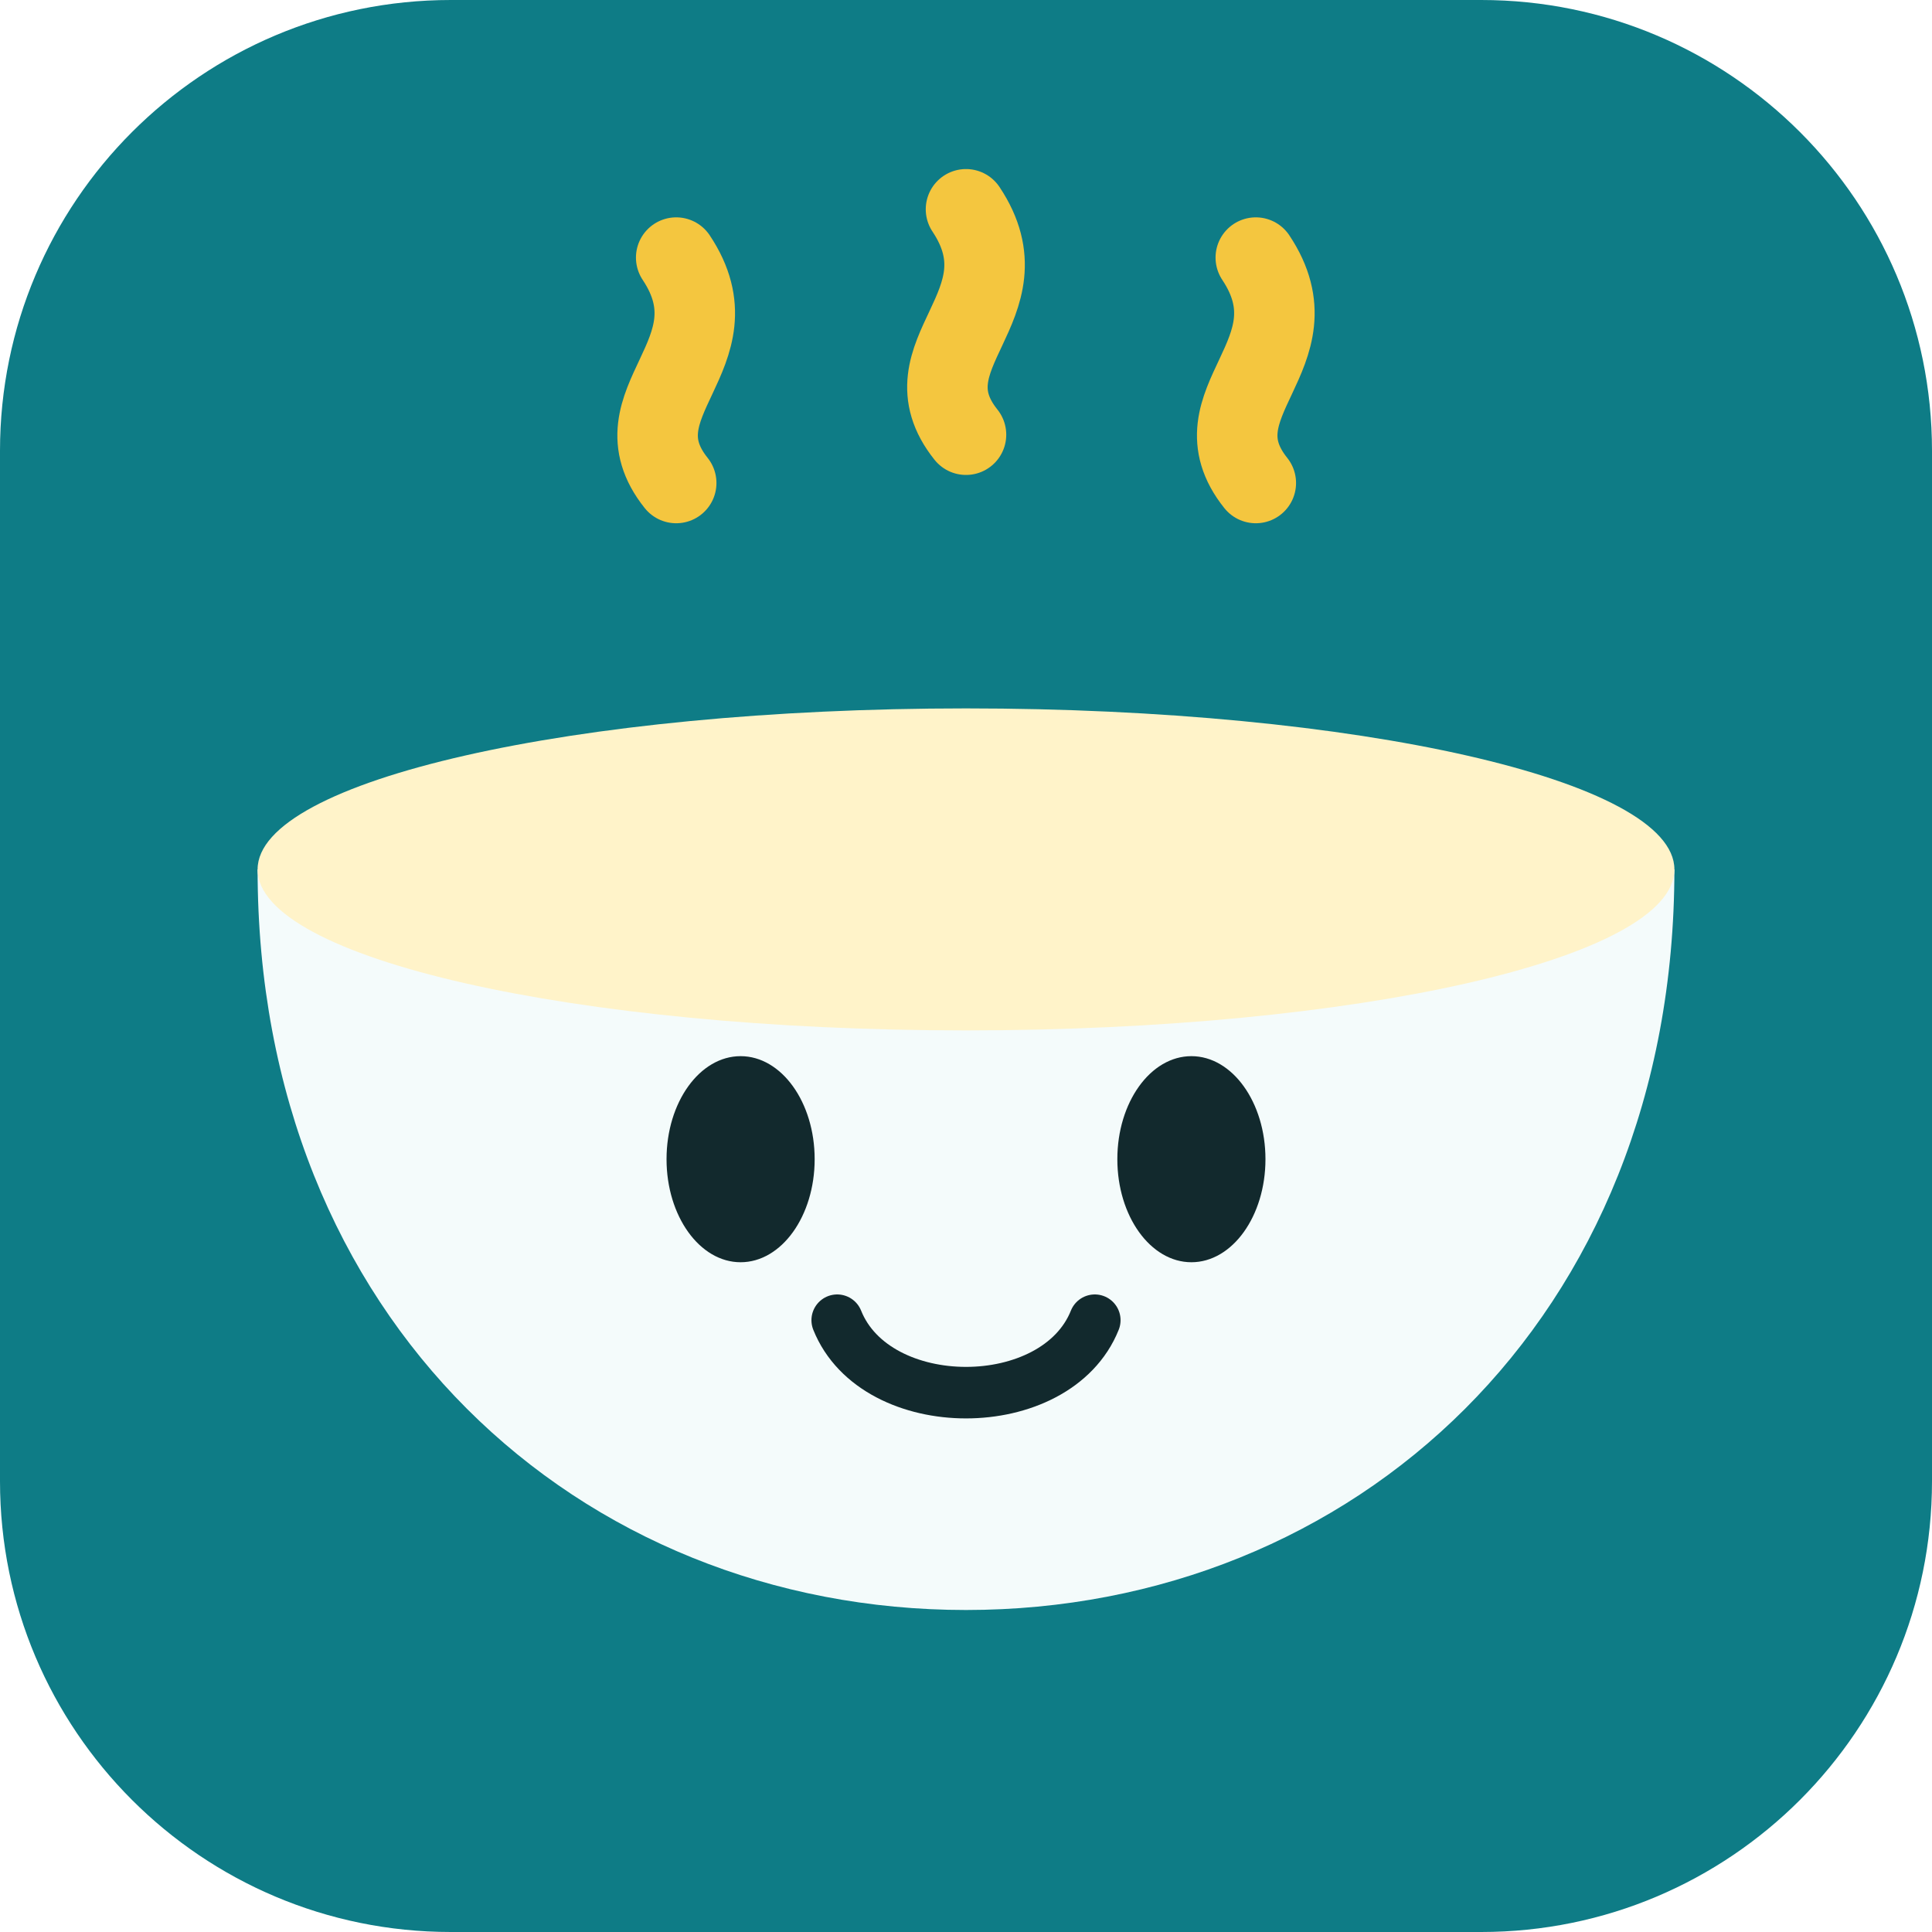
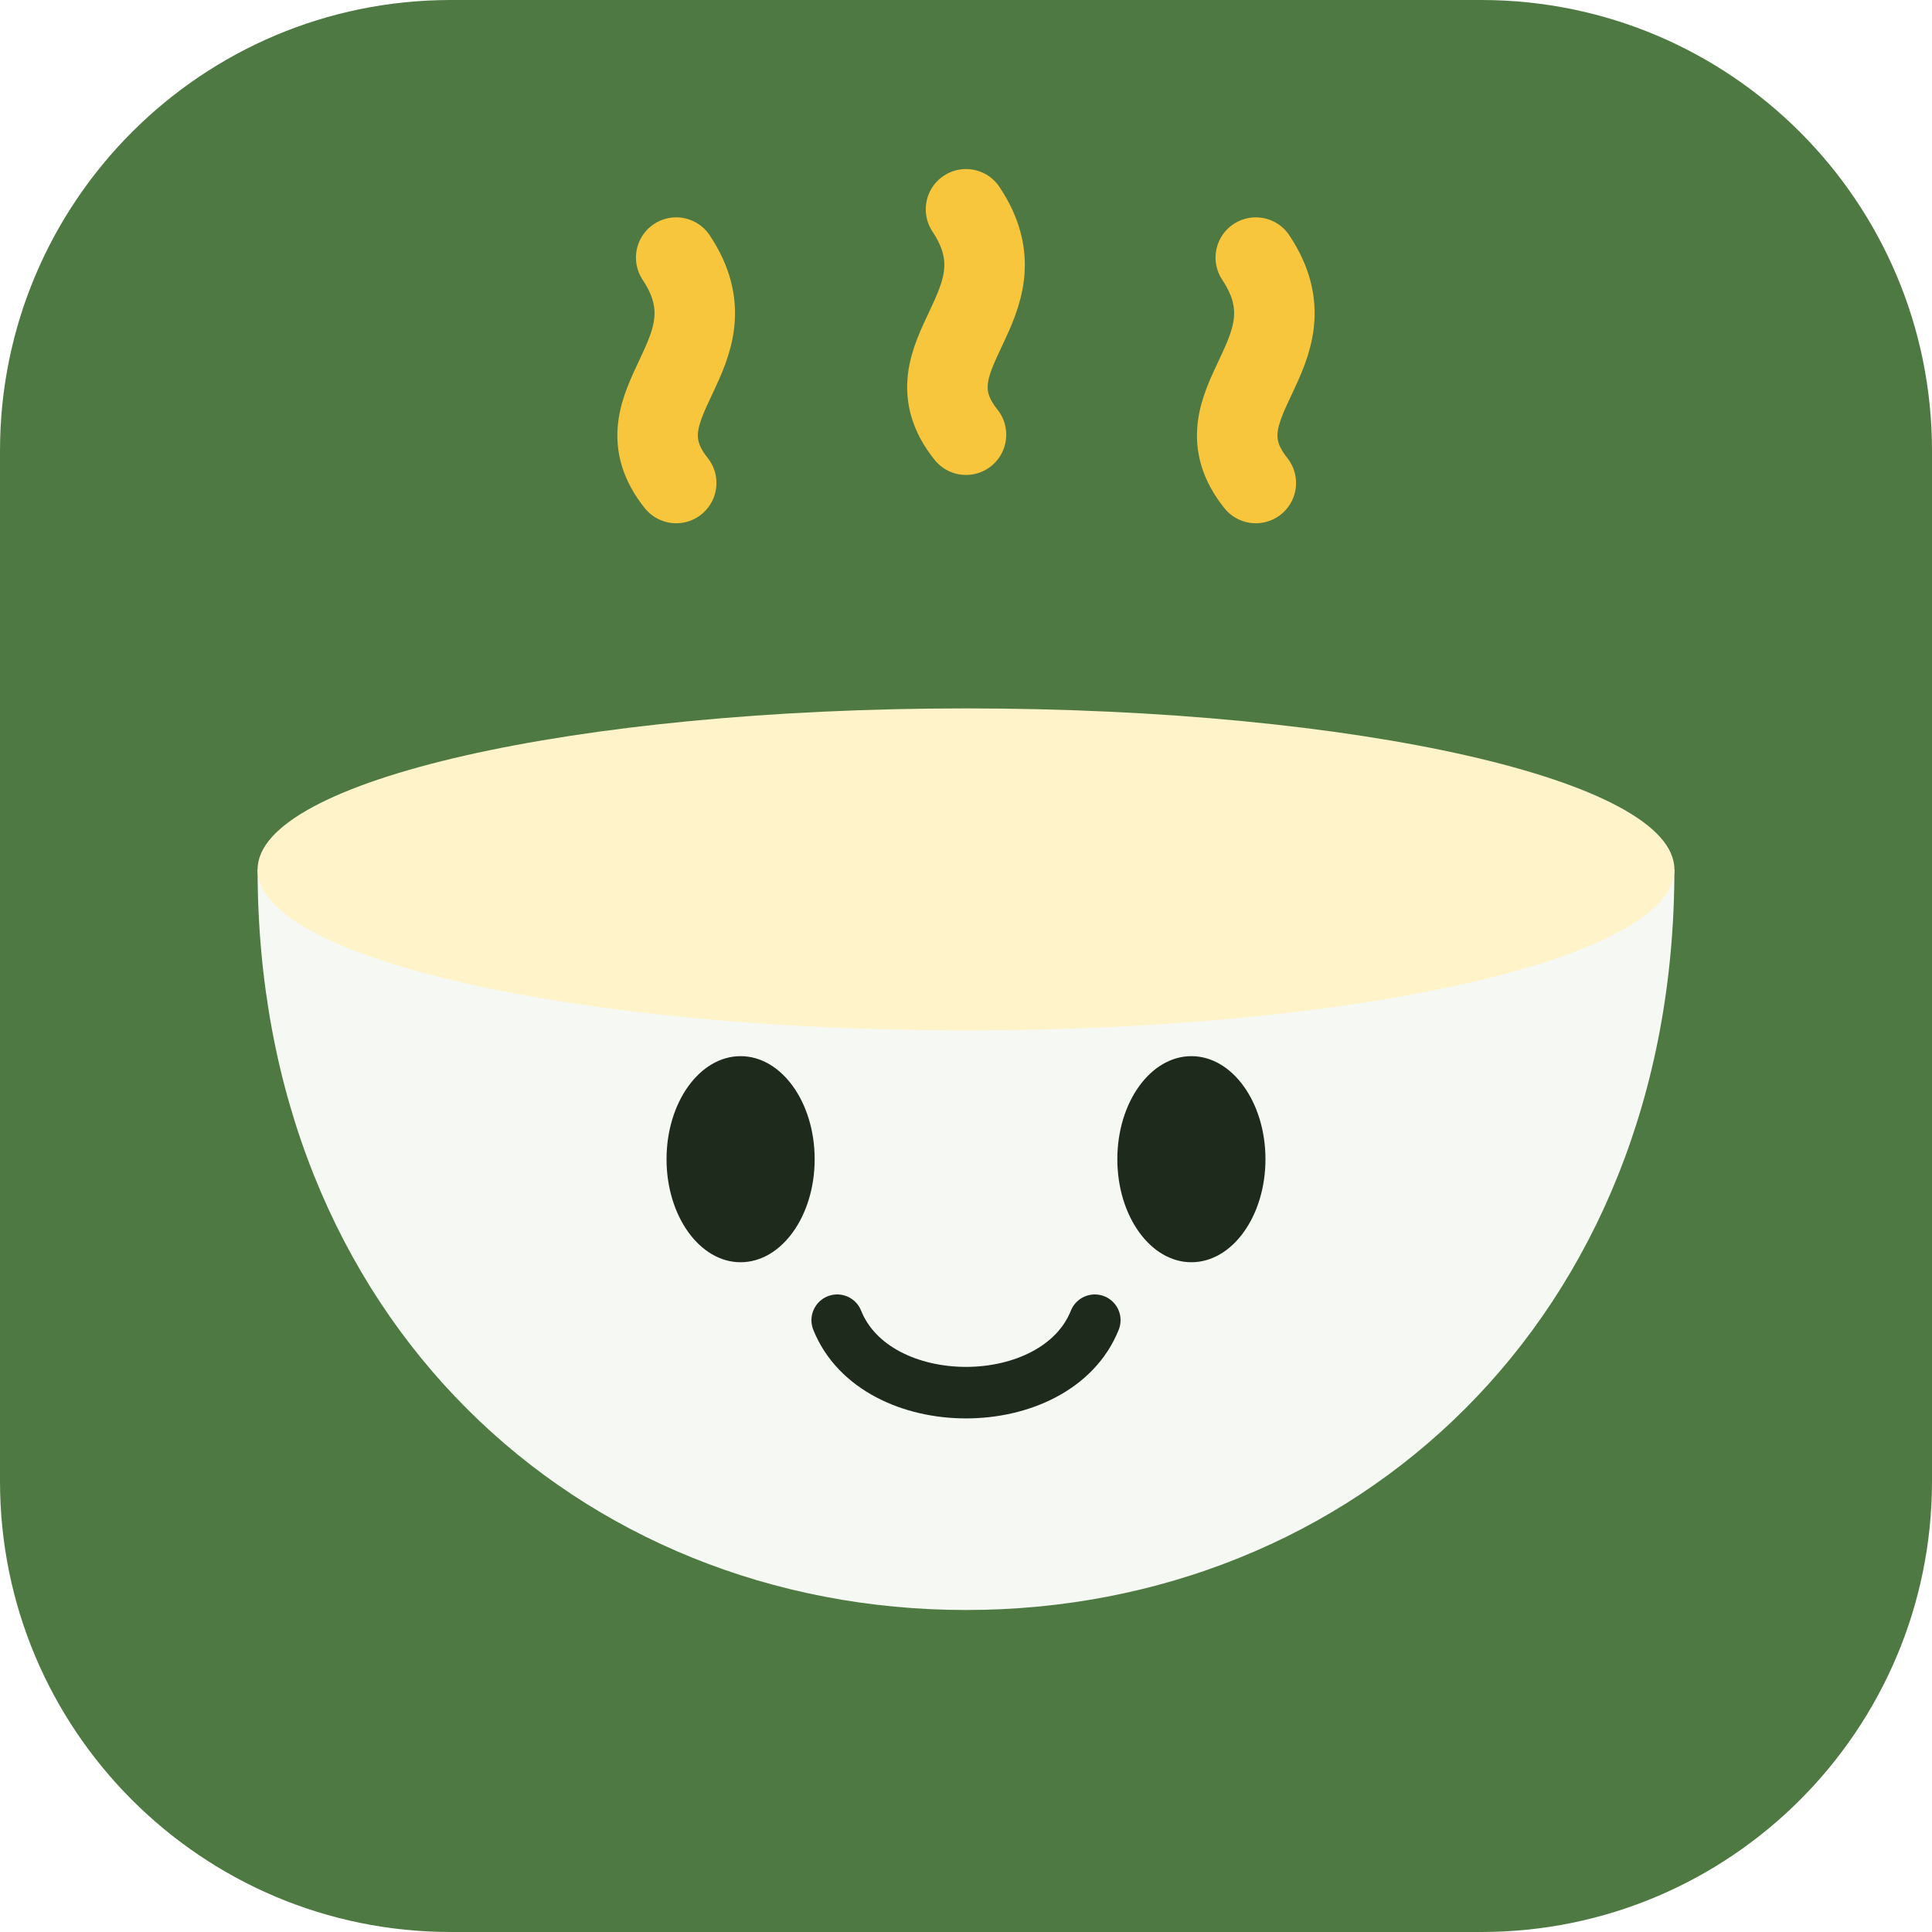
<svg xmlns="http://www.w3.org/2000/svg" viewBox="0 0 120 120">
-   <rect width="120" height="120" rx="28" fill="#0E7C86" />
+   <rect width="120" height="120" rx="28" fill="#4F7942" />
  <g fill="none" stroke="#FFC93C" stroke-width="5" stroke-linecap="round" opacity=".95">
    <path d="M42 30c-4-5 4-8 0-14" />
    <path d="M60 27c-4-5 4-8 0-14" />
    <path d="M78 30c-4-5 4-8 0-14" />
  </g>
-   <path d="M16 54h88c0 28-20 46-44 46S16 82 16 54z" fill="#F4FBFB" />
+   <path d="M16 54h88c0 28-20 46-44 46S16 82 16 54z" fill="#F6F9F3" />
  <ellipse cx="60" cy="54" rx="44" ry="10" fill="#FFF3C9" />
-   <ellipse cx="46" cy="72" rx="4.6" ry="6.4" fill="#12292D" />
-   <ellipse cx="74" cy="72" rx="4.6" ry="6.4" fill="#12292D" />
-   <path d="M52 82c2.4 6 13.6 6 16 0" fill="none" stroke="#12292D" stroke-width="3.2" stroke-linecap="round" />
+   <ellipse cx="46" cy="72" rx="4.6" ry="6.4" fill="#1E2A1B" />
+   <ellipse cx="74" cy="72" rx="4.6" ry="6.4" fill="#1E2A1B" />
+   <path d="M52 82c2.4 6 13.6 6 16 0" fill="none" stroke="#1E2A1B" stroke-width="3.2" stroke-linecap="round" />
</svg>
